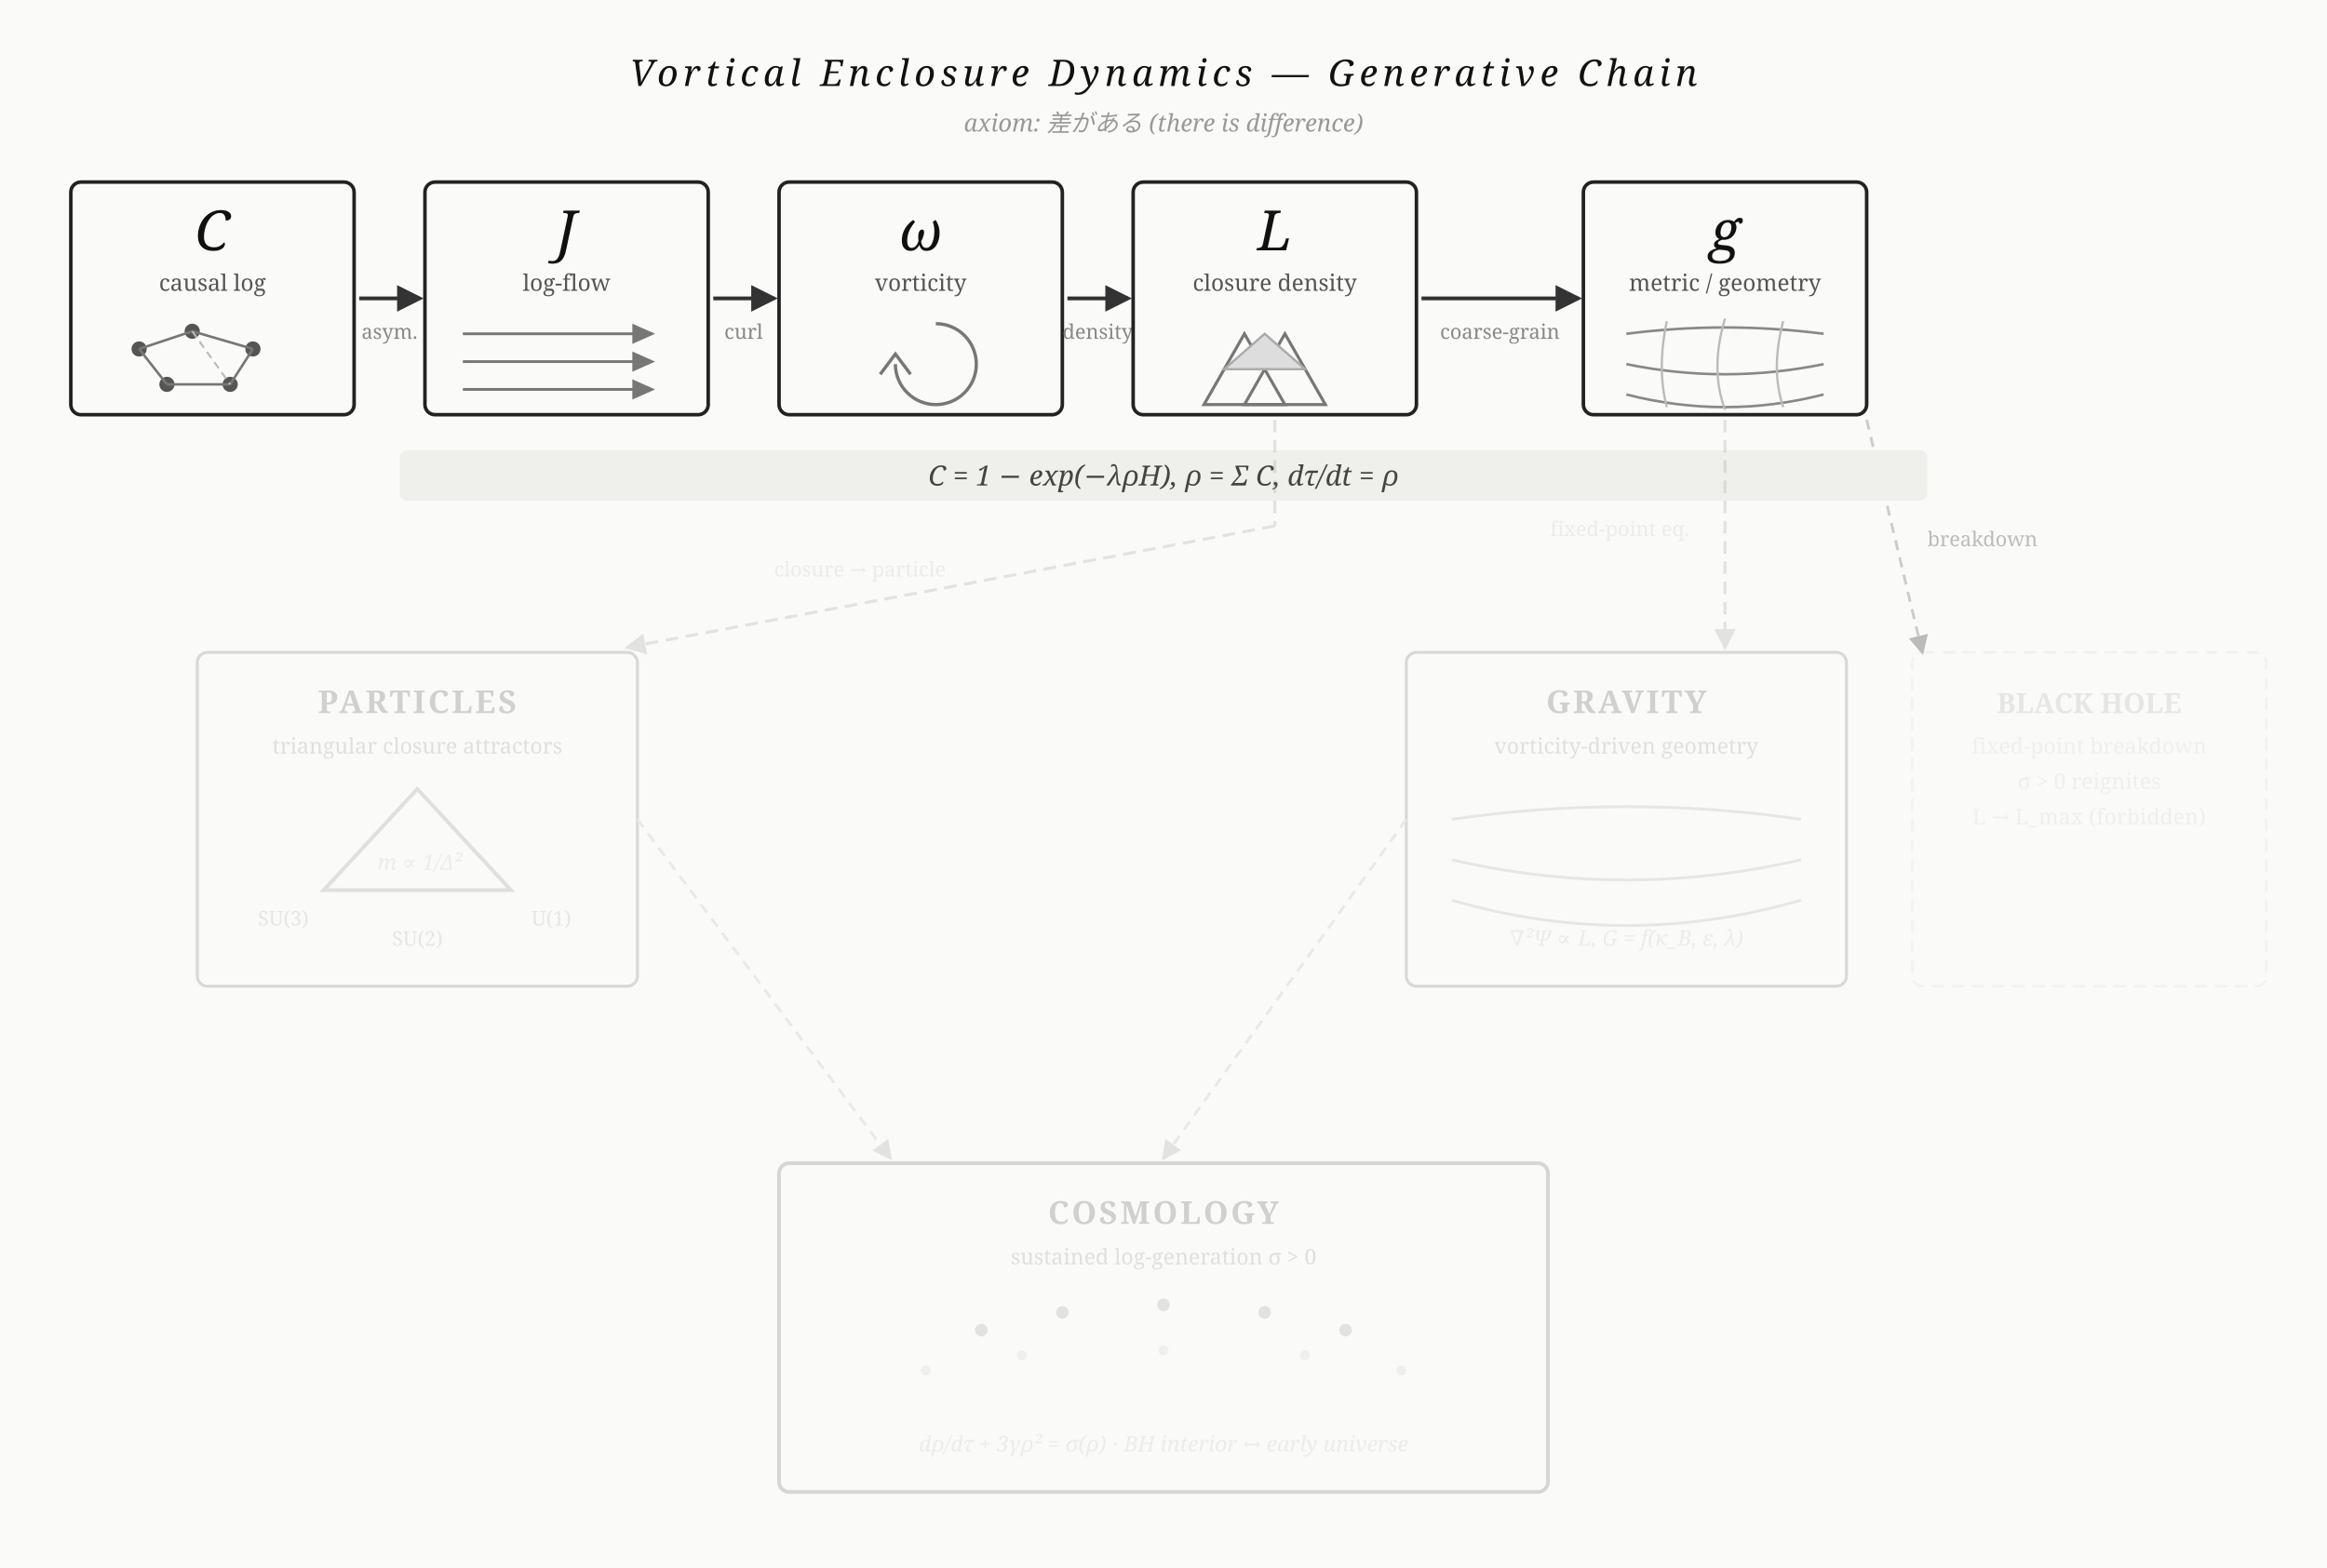
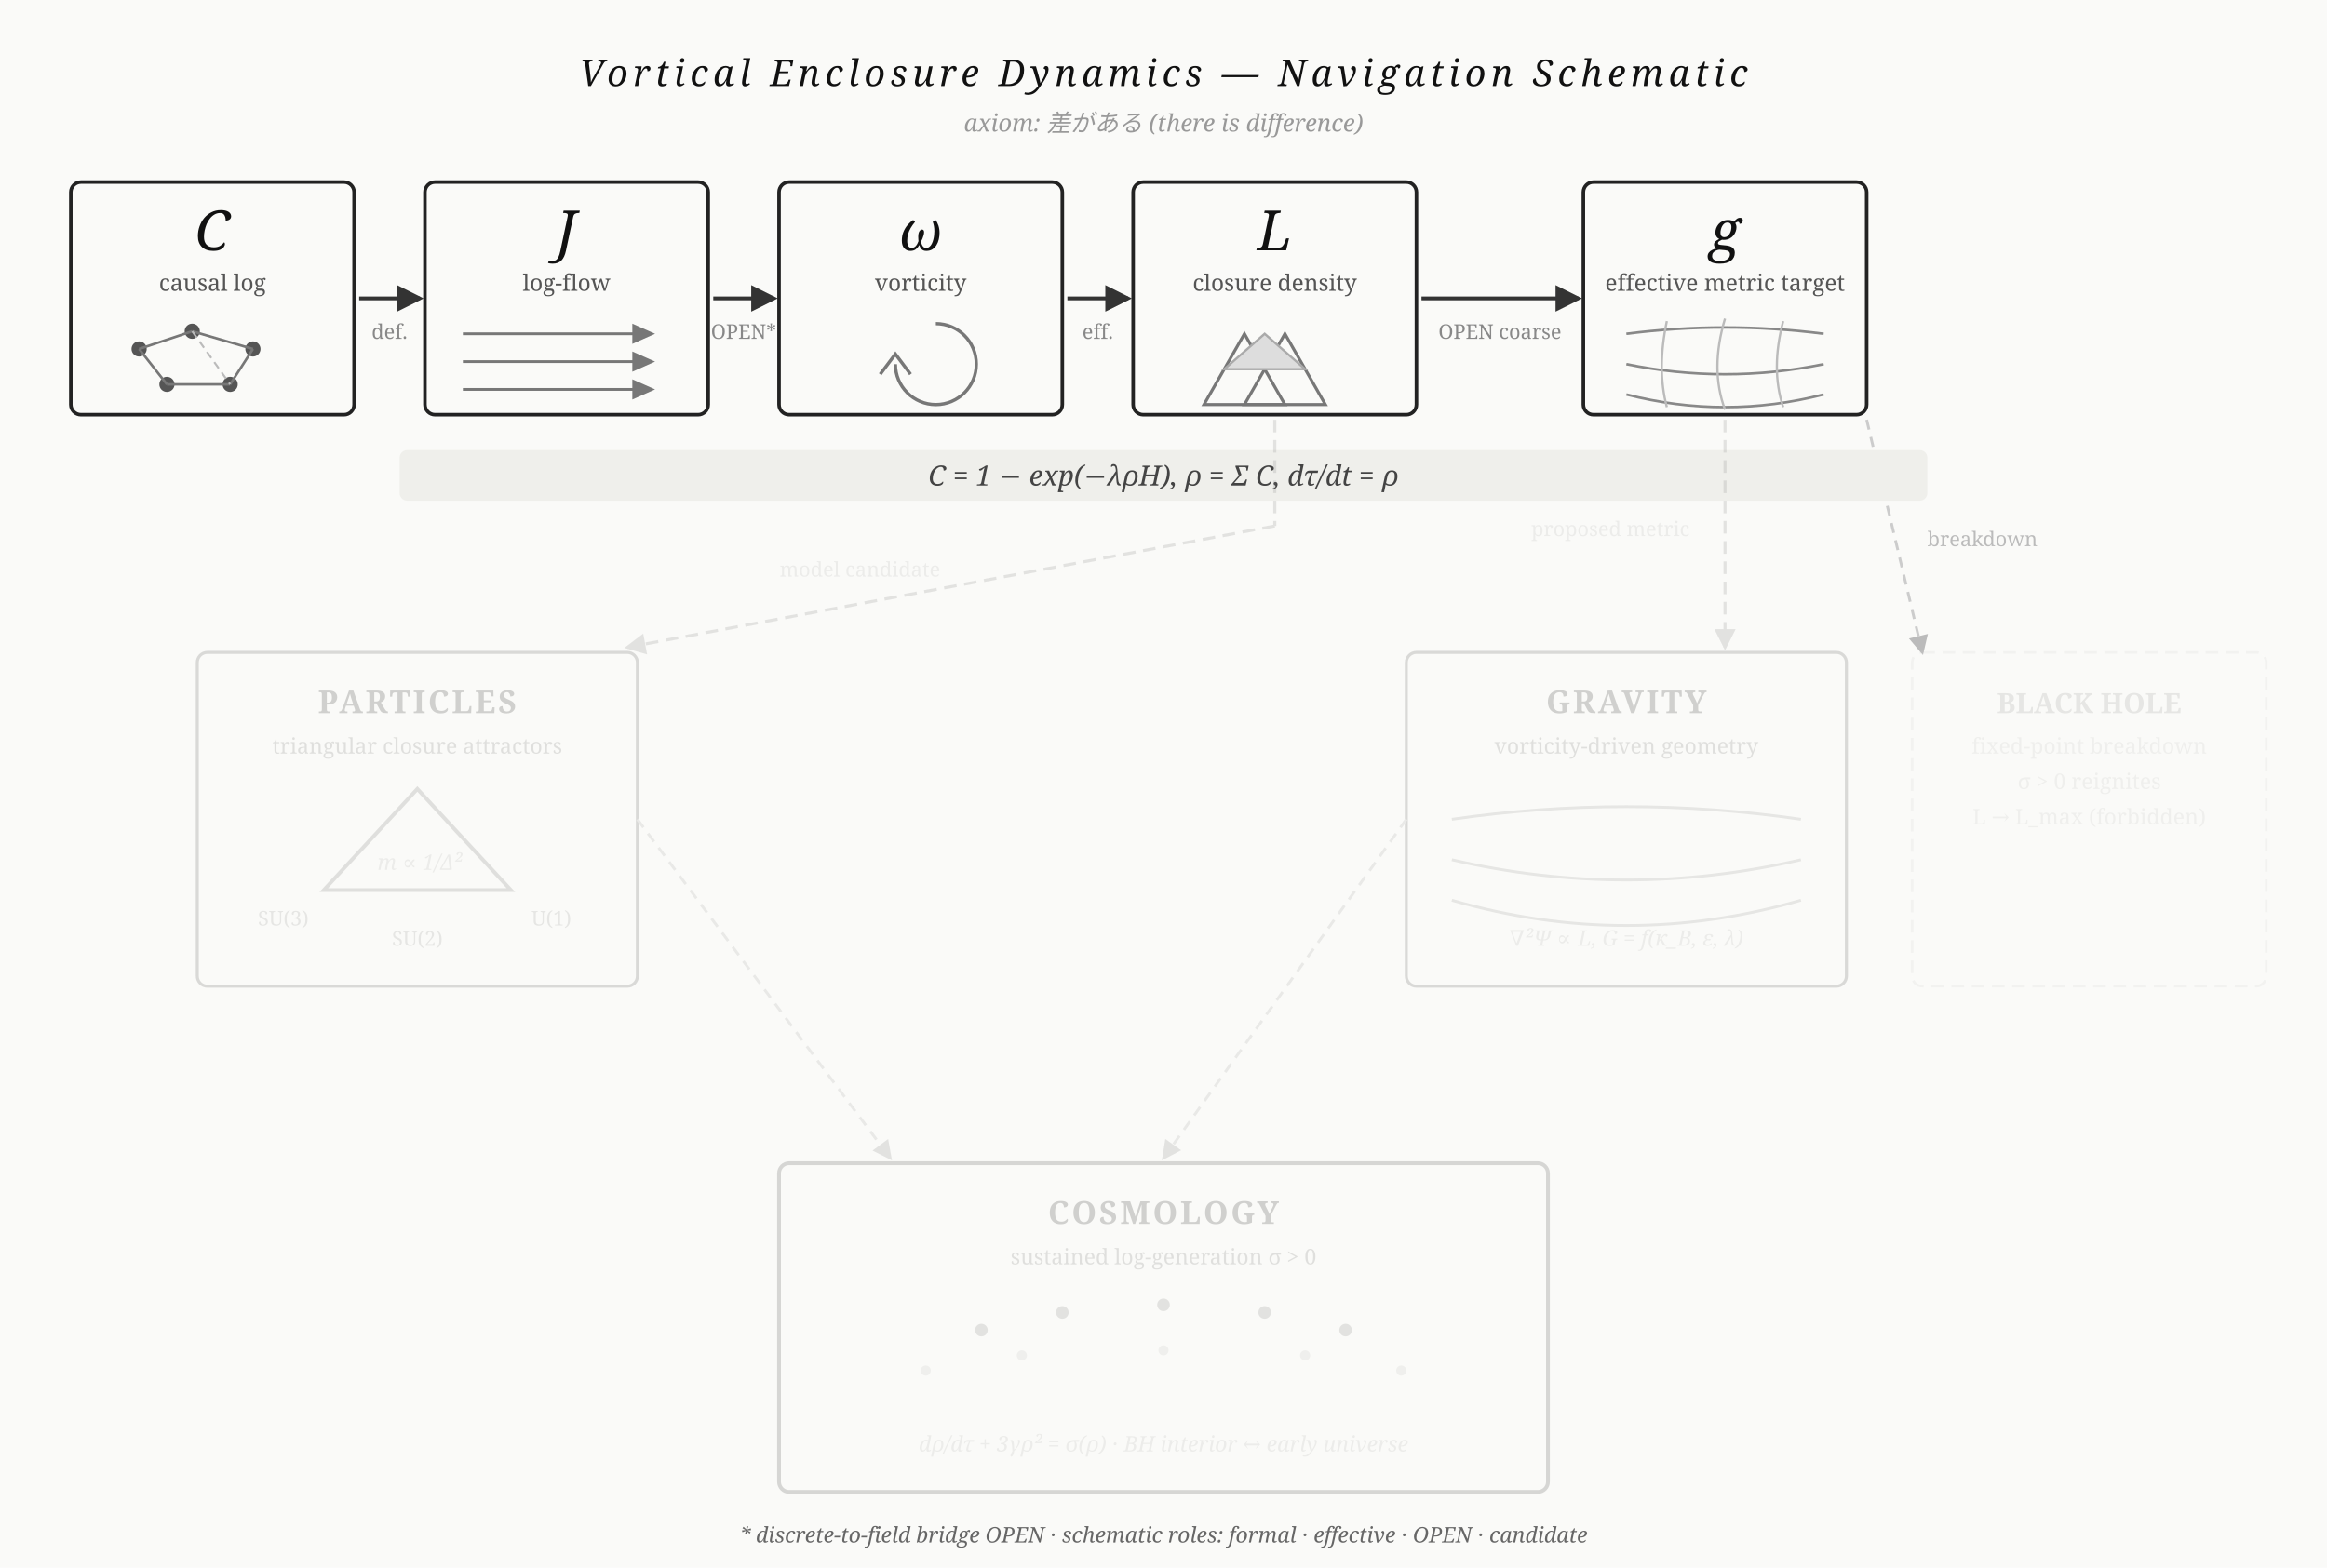
<svg xmlns="http://www.w3.org/2000/svg" viewBox="0 0 920 620" width="920" height="620" font-family="Georgia, serif">
  <defs>
    <marker id="arr" markerWidth="7" markerHeight="7" refX="6" refY="3.5" orient="auto">
      <polygon points="0 0, 7 3.5, 0 7" fill="#333" />
    </marker>
    <marker id="arr-gray" markerWidth="7" markerHeight="7" refX="6" refY="3.5" orient="auto">
      <polygon points="0 0, 7 3.5, 0 7" fill="#777" />
    </marker>
    <marker id="arr-light" markerWidth="7" markerHeight="7" refX="6" refY="3.5" orient="auto">
      <polygon points="0 0, 7 3.5, 0 7" fill="#bbb" />
    </marker>
  </defs>
  <rect width="920" height="620" fill="#fafaf8" />
-   <text x="460" y="34" text-anchor="middle" font-size="14.5" fill="#111" letter-spacing="2" font-style="italic">Vortical Enclosure Dynamics — Generative Chain</text>
+   <text x="460" y="34" text-anchor="middle" font-size="14.5" fill="#111" letter-spacing="2" font-style="italic">Vortical Enclosure Dynamics — Navigation Schematic</text>
  <text x="460" y="52" text-anchor="middle" font-size="9.5" fill="#999" font-style="italic">axiom: 差がある (there is difference)</text>
  <rect x="28" y="72" width="112" height="92" rx="4" fill="#fafaf8" stroke="#222" stroke-width="1.4" />
  <text x="84" y="99" text-anchor="middle" font-size="22" fill="#111" font-style="italic">C</text>
  <text x="84" y="115" text-anchor="middle" font-size="9" fill="#555">causal log</text>
  <circle cx="55" cy="138" r="3" fill="#555" />
  <circle cx="76" cy="131" r="3" fill="#555" />
  <circle cx="100" cy="138" r="3" fill="#555" />
  <circle cx="66" cy="152" r="3" fill="#555" />
  <circle cx="91" cy="152" r="3" fill="#555" />
  <line x1="55" y1="138" x2="76" y2="131" stroke="#777" stroke-width="1" />
  <line x1="76" y1="131" x2="100" y2="138" stroke="#777" stroke-width="1" />
  <line x1="55" y1="138" x2="66" y2="152" stroke="#777" stroke-width="1" />
  <line x1="100" y1="138" x2="91" y2="152" stroke="#777" stroke-width="1" />
  <line x1="66" y1="152" x2="91" y2="152" stroke="#777" stroke-width="1" />
  <line x1="76" y1="131" x2="91" y2="152" stroke="#bbb" stroke-width="0.8" stroke-dasharray="3,2" />
  <line x1="142" y1="118" x2="166" y2="118" stroke="#333" stroke-width="1.5" marker-end="url(#arr)" />
-   <text x="154" y="134" text-anchor="middle" font-size="8" fill="#888">asym.</text>
+   <text x="154" y="134" text-anchor="middle" font-size="8" fill="#888">def.</text>
  <rect x="168" y="72" width="112" height="92" rx="4" fill="#fafaf8" stroke="#222" stroke-width="1.4" />
  <text x="224" y="99" text-anchor="middle" font-size="22" fill="#111" font-style="italic">J</text>
  <text x="224" y="115" text-anchor="middle" font-size="9" fill="#555">log-flow</text>
  <line x1="183" y1="132" x2="252" y2="132" stroke="#777" stroke-width="1.1" />
  <line x1="183" y1="143" x2="252" y2="143" stroke="#777" stroke-width="1.1" />
  <line x1="183" y1="154" x2="252" y2="154" stroke="#777" stroke-width="1.1" />
  <polygon points="250,128 259,132 250,136" fill="#777" />
  <polygon points="250,139 259,143 250,147" fill="#777" />
  <polygon points="250,150 259,154 250,158" fill="#777" />
  <line x1="282" y1="118" x2="306" y2="118" stroke="#333" stroke-width="1.5" marker-end="url(#arr)" />
-   <text x="294" y="134" text-anchor="middle" font-size="8" fill="#888">curl</text>
+   <text x="294" y="134" text-anchor="middle" font-size="8" fill="#888">OPEN*</text>
  <rect x="308" y="72" width="112" height="92" rx="4" fill="#fafaf8" stroke="#222" stroke-width="1.4" />
  <text x="364" y="99" text-anchor="middle" font-size="22" fill="#111" font-style="italic">ω</text>
  <text x="364" y="115" text-anchor="middle" font-size="9" fill="#555">vorticity</text>
  <path d="M370,128 a16,16 0 1,1 -16,16" fill="none" stroke="#777" stroke-width="1.3" />
  <path d="M348,148 l6,-8 l6,8" fill="none" stroke="#777" stroke-width="1.3" />
  <line x1="422" y1="118" x2="446" y2="118" stroke="#333" stroke-width="1.5" marker-end="url(#arr)" />
-   <text x="434" y="134" text-anchor="middle" font-size="8" fill="#888">density</text>
+   <text x="434" y="134" text-anchor="middle" font-size="8" fill="#888">eff.</text>
  <rect x="448" y="72" width="112" height="92" rx="4" fill="#fafaf8" stroke="#222" stroke-width="1.4" />
  <text x="504" y="99" text-anchor="middle" font-size="22" fill="#111" font-style="italic">L</text>
  <text x="504" y="115" text-anchor="middle" font-size="9" fill="#555">closure density</text>
  <polygon points="476,160 492,132 508,160" fill="none" stroke="#777" stroke-width="1.2" />
  <polygon points="492,160 508,132 524,160" fill="none" stroke="#777" stroke-width="1.2" />
  <polygon points="484,146 500,132 516,146" fill="#ddd" stroke="#aaa" stroke-width="0.9" />
  <line x1="562" y1="118" x2="624" y2="118" stroke="#333" stroke-width="1.5" marker-end="url(#arr)" />
-   <text x="593" y="134" text-anchor="middle" font-size="8" fill="#888">coarse-grain</text>
+   <text x="593" y="134" text-anchor="middle" font-size="8" fill="#888">OPEN coarse</text>
  <rect x="626" y="72" width="112" height="92" rx="4" fill="#fafaf8" stroke="#222" stroke-width="1.4" />
  <text x="682" y="99" text-anchor="middle" font-size="22" fill="#111" font-style="italic">g</text>
-   <text x="682" y="115" text-anchor="middle" font-size="9" fill="#555">metric / geometry</text>
+   <text x="682" y="115" text-anchor="middle" font-size="9" fill="#555">effective metric target</text>
  <path d="M643,132 Q682,127 721,132" fill="none" stroke="#888" stroke-width="1" />
  <path d="M643,144 Q682,152 721,144" fill="none" stroke="#888" stroke-width="1" />
  <path d="M643,156 Q682,166 721,156" fill="none" stroke="#888" stroke-width="1" />
  <path d="M659,127 Q655,146 659,161" fill="none" stroke="#bbb" stroke-width="0.9" />
  <path d="M682,126 Q676,146 682,162" fill="none" stroke="#bbb" stroke-width="0.9" />
  <path d="M705,127 Q700,146 705,161" fill="none" stroke="#bbb" stroke-width="0.9" />
  <line x1="738" y1="166" x2="760" y2="258" stroke="#ccc" stroke-width="1.1" stroke-dasharray="4,3" marker-end="url(#arr-light)" />
  <text x="762" y="216" text-anchor="start" font-size="8" fill="#bbb">breakdown</text>
  <rect x="158" y="178" width="604" height="20" rx="3" fill="#efefeb" />
  <text x="460" y="192" text-anchor="middle" font-size="11" fill="#444" font-style="italic">C = 1 − exp(−λρH),   ρ = Σ C,   dτ/dt = ρ</text>
  <g opacity="0.18">
    <line x1="504" y1="166" x2="504" y2="208" stroke="#777" stroke-width="1.2" stroke-dasharray="5,3" />
    <line x1="504" y1="208" x2="248" y2="256" stroke="#777" stroke-width="1.2" stroke-dasharray="5,3" marker-end="url(#arr-gray)" />
-     <text x="340" y="228" text-anchor="middle" font-size="8" fill="#aaa">closure → particle</text>
+     <text x="340" y="228" text-anchor="middle" font-size="8" fill="#aaa">model candidate</text>
    <line x1="682" y1="166" x2="682" y2="256" stroke="#777" stroke-width="1.2" stroke-dasharray="5,3" marker-end="url(#arr-gray)" />
-     <text x="668" y="212" text-anchor="end" font-size="8" fill="#aaa">fixed-point eq.</text>
+     <text x="668" y="212" text-anchor="end" font-size="8" fill="#aaa">proposed metric</text>
    <rect x="78" y="258" width="174" height="132" rx="4" fill="#fafaf8" stroke="#444" stroke-width="1.2" />
    <text x="165" y="282" text-anchor="middle" font-size="12.5" fill="#111" font-weight="bold" letter-spacing="1">PARTICLES</text>
    <text x="165" y="298" text-anchor="middle" font-size="8.5" fill="#666">triangular closure attractors</text>
    <polygon points="128,352 165,312 202,352" fill="none" stroke="#666" stroke-width="1.5" />
    <text x="166" y="344" text-anchor="middle" font-size="8.5" fill="#aaa" font-style="italic">m ∝ 1/Δ²</text>
    <text x="112" y="366" text-anchor="middle" font-size="8" fill="#888">SU(3)</text>
    <text x="165" y="374" text-anchor="middle" font-size="8" fill="#888">SU(2)</text>
    <text x="218" y="366" text-anchor="middle" font-size="8" fill="#888">U(1)</text>
    <rect x="556" y="258" width="174" height="132" rx="4" fill="#fafaf8" stroke="#444" stroke-width="1.2" />
    <text x="643" y="282" text-anchor="middle" font-size="12.5" fill="#111" font-weight="bold" letter-spacing="1">GRAVITY</text>
    <text x="643" y="298" text-anchor="middle" font-size="8.5" fill="#666">vorticity-driven geometry</text>
    <path d="M574,324 Q643,314 712,324" fill="none" stroke="#888" stroke-width="1.1" />
    <path d="M574,340 Q643,356 712,340" fill="none" stroke="#888" stroke-width="1.1" />
    <path d="M574,356 Q643,376 712,356" fill="none" stroke="#888" stroke-width="1.1" />
    <text x="643" y="374" text-anchor="middle" font-size="8.5" fill="#aaa" font-style="italic">∇²Ψ ∝ L,   G = f(κ_B, ε, λ)</text>
    <rect x="756" y="258" width="140" height="132" rx="4" fill="#fafaf8" stroke="#ccc" stroke-width="1" stroke-dasharray="5,3" />
    <text x="826" y="282" text-anchor="middle" font-size="11" fill="#888" font-weight="bold">BLACK HOLE</text>
    <text x="826" y="298" text-anchor="middle" font-size="8.5" fill="#bbb">fixed-point breakdown</text>
    <text x="826" y="312" text-anchor="middle" font-size="8.5" fill="#bbb">σ &gt; 0 reignites</text>
    <text x="826" y="326" text-anchor="middle" font-size="8.5" fill="#bbb">L → L_max (forbidden)</text>
    <line x1="252" y1="324" x2="352" y2="458" stroke="#999" stroke-width="1.1" stroke-dasharray="4,3" marker-end="url(#arr-gray)" />
    <line x1="556" y1="324" x2="460" y2="458" stroke="#999" stroke-width="1.1" stroke-dasharray="4,3" marker-end="url(#arr-gray)" />
    <rect x="308" y="460" width="304" height="130" rx="4" fill="#fafaf8" stroke="#333" stroke-width="1.5" />
    <text x="460" y="484" text-anchor="middle" font-size="12.5" fill="#111" font-weight="bold" letter-spacing="1">COSMOLOGY</text>
    <text x="460" y="500" text-anchor="middle" font-size="8.5" fill="#666">sustained log-generation  σ &gt; 0</text>
    <circle cx="388" cy="526" r="2.5" fill="#777" />
    <circle cx="420" cy="519" r="2.5" fill="#777" />
    <circle cx="460" cy="516" r="2.5" fill="#777" />
    <circle cx="500" cy="519" r="2.5" fill="#777" />
    <circle cx="532" cy="526" r="2.5" fill="#777" />
    <circle cx="366" cy="542" r="2" fill="#bbb" />
    <circle cx="404" cy="536" r="2" fill="#bbb" />
    <circle cx="460" cy="534" r="2" fill="#bbb" />
    <circle cx="516" cy="536" r="2" fill="#bbb" />
    <circle cx="554" cy="542" r="2" fill="#bbb" />
    <text x="460" y="574" text-anchor="middle" font-size="8.5" fill="#aaa" font-style="italic">dρ/dτ + 3γρ² = σ(ρ)   ·   BH interior ↔ early universe</text>
  </g>
+   <text x="460" y="610" text-anchor="middle" font-size="8.5" fill="#666" font-style="italic">* discrete-to-field bridge OPEN · schematic roles: formal · effective · OPEN · candidate</text>
</svg>
